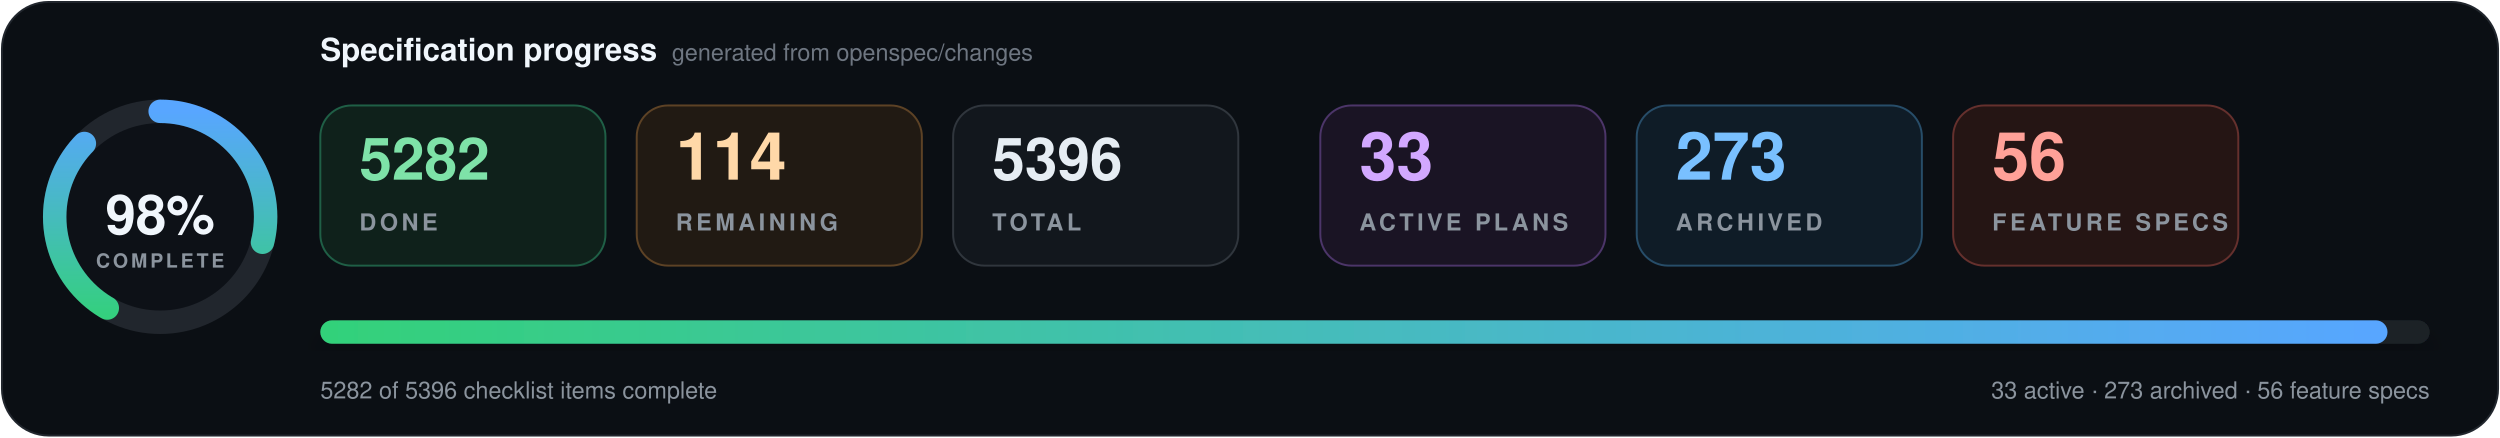
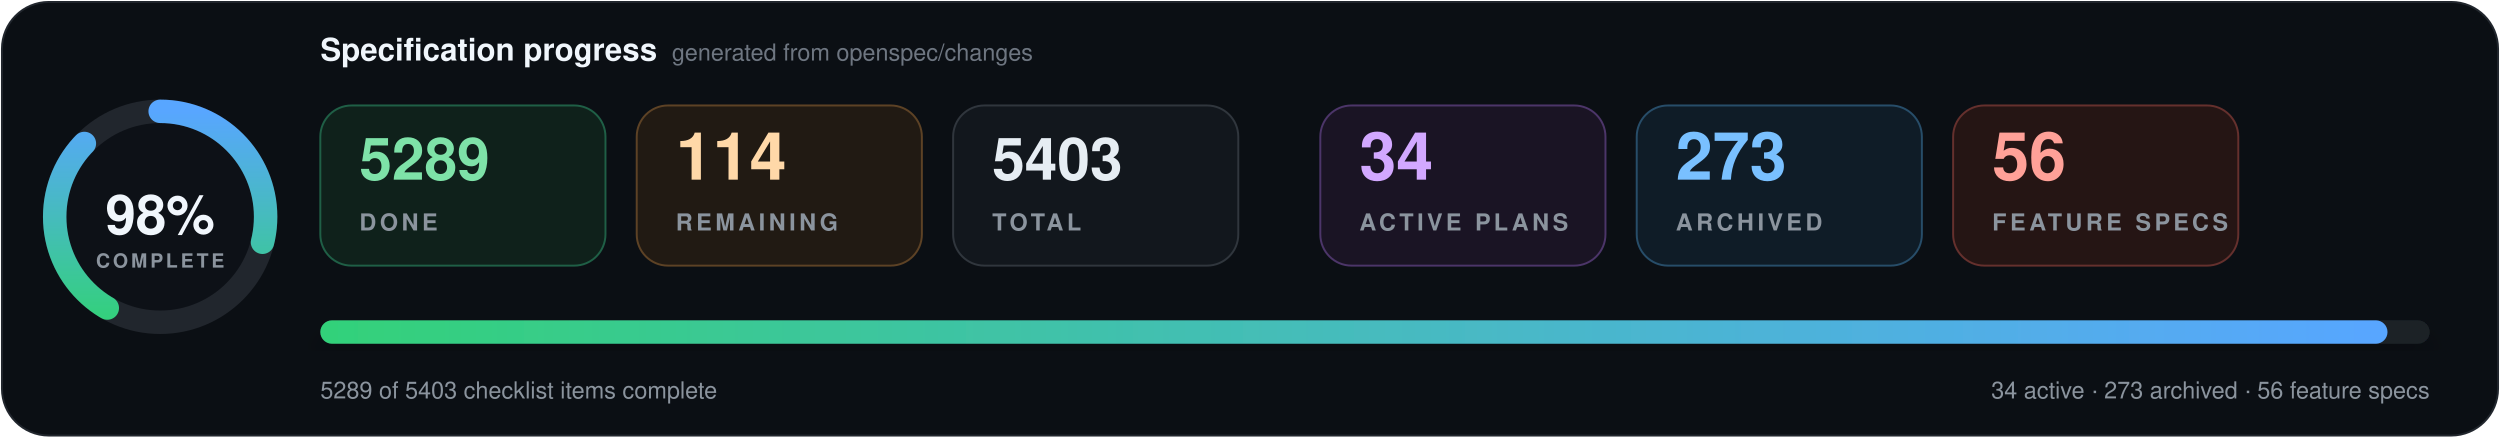
- <svg xmlns="http://www.w3.org/2000/svg" data-cache-version="1794240583" width="1280" height="224" viewBox="0 0 1280 224" role="img" aria-labelledby="title description" font-family="system-ui, -apple-system, BlinkMacSystemFont, 'Segoe UI', Helvetica, Arial, sans-serif" font-variant-numeric="tabular-nums">
+ <svg xmlns="http://www.w3.org/2000/svg" data-cache-version="1794345151" width="1280" height="224" viewBox="0 0 1280 224" role="img" aria-labelledby="title description" font-family="system-ui, -apple-system, BlinkMacSystemFont, 'Segoe UI', Helvetica, Arial, sans-serif" font-variant-numeric="tabular-nums">
  <defs>
    <linearGradient id="progress" x1="0" x2="1">
      <stop offset="0" stop-color="#33d17a" />
      <stop offset="1" stop-color="#58a6ff" />
    </linearGradient>
    <filter id="shadow" x="-10%" y="-20%" width="120%" height="150%">
      <feDropShadow dx="0" dy="7" stdDeviation="9" flood-color="#000" flood-opacity=".28" />
    </filter>
  </defs>
  <rect x="1" y="1" width="1278" height="222" rx="24" fill="#0b0f14" stroke="#21262d" />
  <g transform="translate(82 111)">
    <circle r="54" fill="#0d1117" stroke="#21262d" stroke-width="12" />
    <circle r="54" fill="none" stroke="url(#progress)" stroke-width="12" stroke-linecap="round" pathLength="100" stroke-dasharray="98 100" transform="rotate(-90)" />
    <text y="-1" text-anchor="middle" dominant-baseline="middle" fill="#f0f6fc" font-size="28" font-weight="800">98%</text>
    <text y="26" text-anchor="middle" fill="#8b949e" font-size="10" font-weight="700" letter-spacing="1.5">COMPLETE</text>
  </g>
  <text x="164" y="31" fill="#f0f6fc" font-size="16" font-weight="750">Specification progress</text>
  <text x="344" y="31" fill="#6e7681" font-size="12">generated from openspec/changes</text>
  <g transform="translate(164 54)">
    <rect width="146" height="82" rx="16" fill="#0f211b" stroke="#1f5f46" />
-     <text x="20" y="38" fill="#7ee2a8" font-size="30" font-weight="750">5282</text>
+     <text x="20" y="38" fill="#7ee2a8" font-size="30" font-weight="750">5289</text>
    <text x="20" y="64" fill="#8b949e" font-size="12" font-weight="700" letter-spacing="1.8">DONE</text>
  </g>
  <g transform="translate(326 54)">
    <rect width="146" height="82" rx="16" fill="#211a13" stroke="#5d4225" />
    <text x="20" y="38" fill="#ffd8a8" font-size="34" font-weight="750">114</text>
    <text x="20" y="64" fill="#8b949e" font-size="12" font-weight="700" letter-spacing="1.8">REMAINING</text>
  </g>
  <g transform="translate(488 54)">
    <rect width="146" height="82" rx="16" fill="#12171d" stroke="#30363d" />
-     <text x="20" y="38" fill="#e6edf3" font-size="30" font-weight="750">5396</text>
+     <text x="20" y="38" fill="#e6edf3" font-size="30" font-weight="750">5403</text>
    <text x="20" y="64" fill="#8b949e" font-size="12" font-weight="700" letter-spacing="1.8">TOTAL</text>
  </g>
  <g transform="translate(676 54)">
    <rect width="146" height="82" rx="16" fill="#1a1424" stroke="#4c3569" />
-     <text x="20" y="38" fill="#d2a8ff" font-size="34" font-weight="750">33</text>
+     <text x="20" y="38" fill="#d2a8ff" font-size="34" font-weight="750">34</text>
    <text x="20" y="64" fill="#8b949e" font-size="12" font-weight="700" letter-spacing="1.8">ACTIVE PLANS</text>
  </g>
  <g transform="translate(838 54)">
    <rect width="146" height="82" rx="16" fill="#0f1c27" stroke="#274d69" />
    <text x="20" y="38" fill="#79c0ff" font-size="34" font-weight="750">273</text>
    <text x="20" y="64" fill="#8b949e" font-size="12" font-weight="700" letter-spacing="1.8">ARCHIVED</text>
  </g>
  <g transform="translate(1000 54)">
    <rect width="146" height="82" rx="16" fill="#251514" stroke="#65302d" />
    <text x="20" y="38" fill="#ffa198" font-size="34" font-weight="750">56</text>
    <text x="20" y="64" fill="#8b949e" font-size="12" font-weight="700" letter-spacing="1.8">FEATURE SPECS</text>
  </g>
  <g filter="url(#shadow)">
    <rect x="164" y="164" width="1080" height="12" rx="6" fill="#1b2128" />
    <rect x="164" y="164" width="1058.4" height="12" rx="6" fill="url(#progress)" />
  </g>
-   <text x="164" y="204" fill="#8b949e" font-size="12">5282 of 5396 checklist items complete</text>
-   <text x="1244" y="204" text-anchor="end" fill="#8b949e" font-size="12">33 active · 273 archived · 56 feature specs</text>
+   <text x="164" y="204" fill="#8b949e" font-size="12">5289 of 5403 checklist items complete</text>
+   <text x="1244" y="204" text-anchor="end" fill="#8b949e" font-size="12">34 active · 273 archived · 56 feature specs</text>
</svg>
